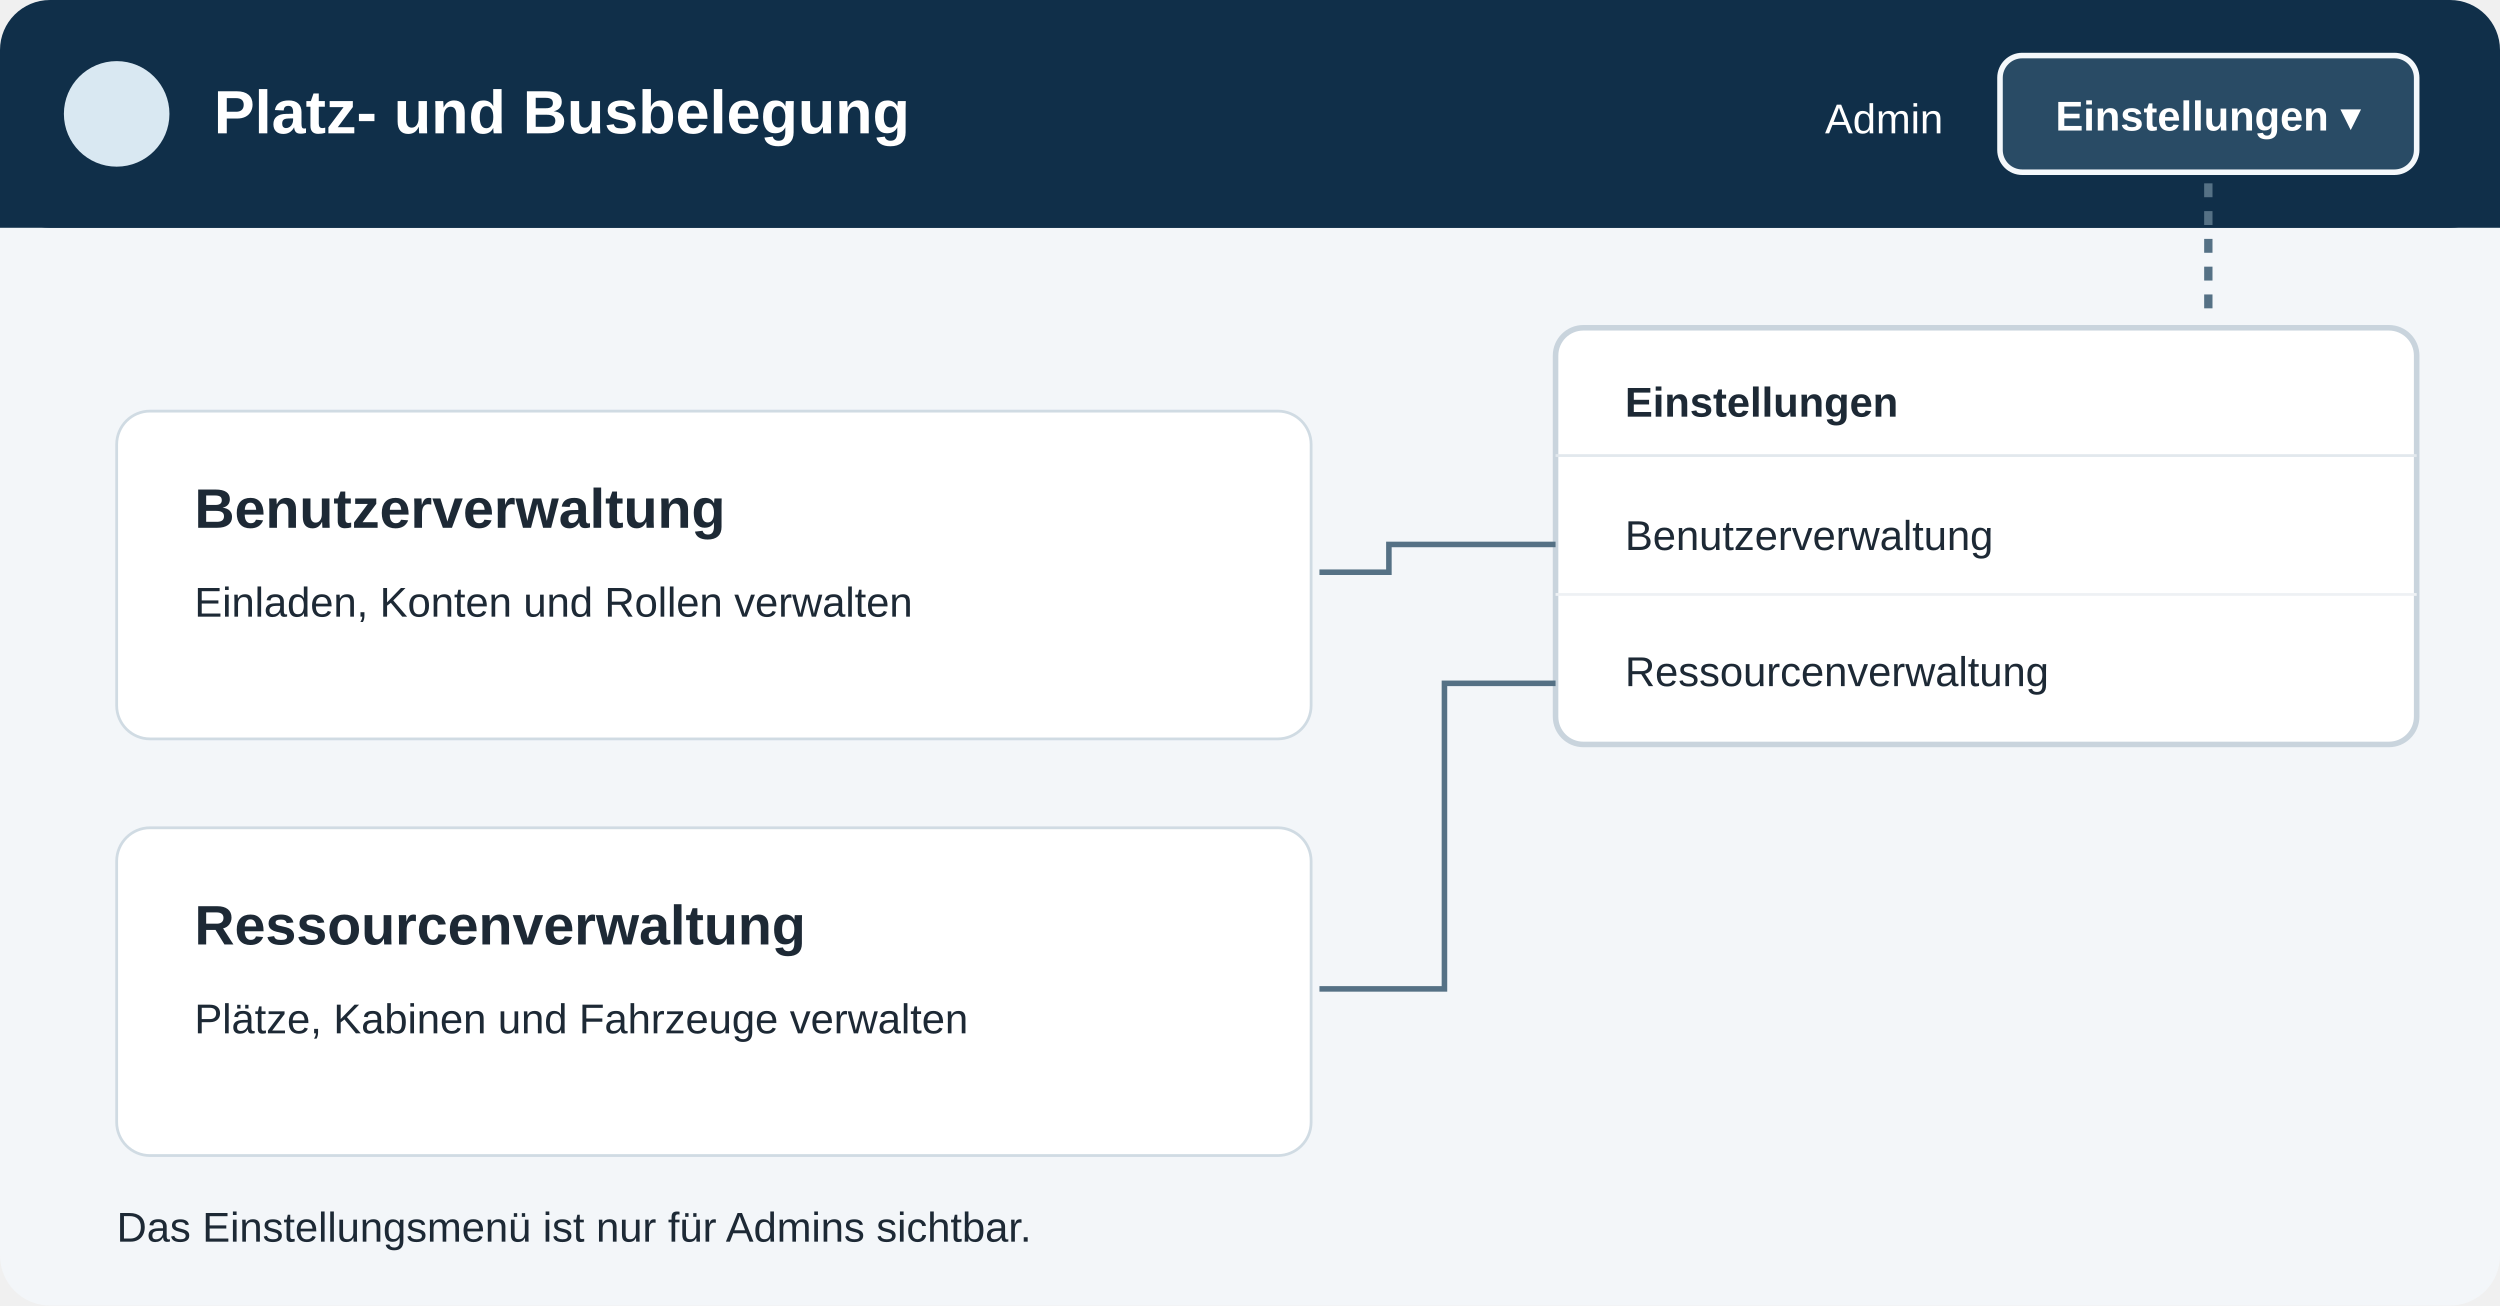
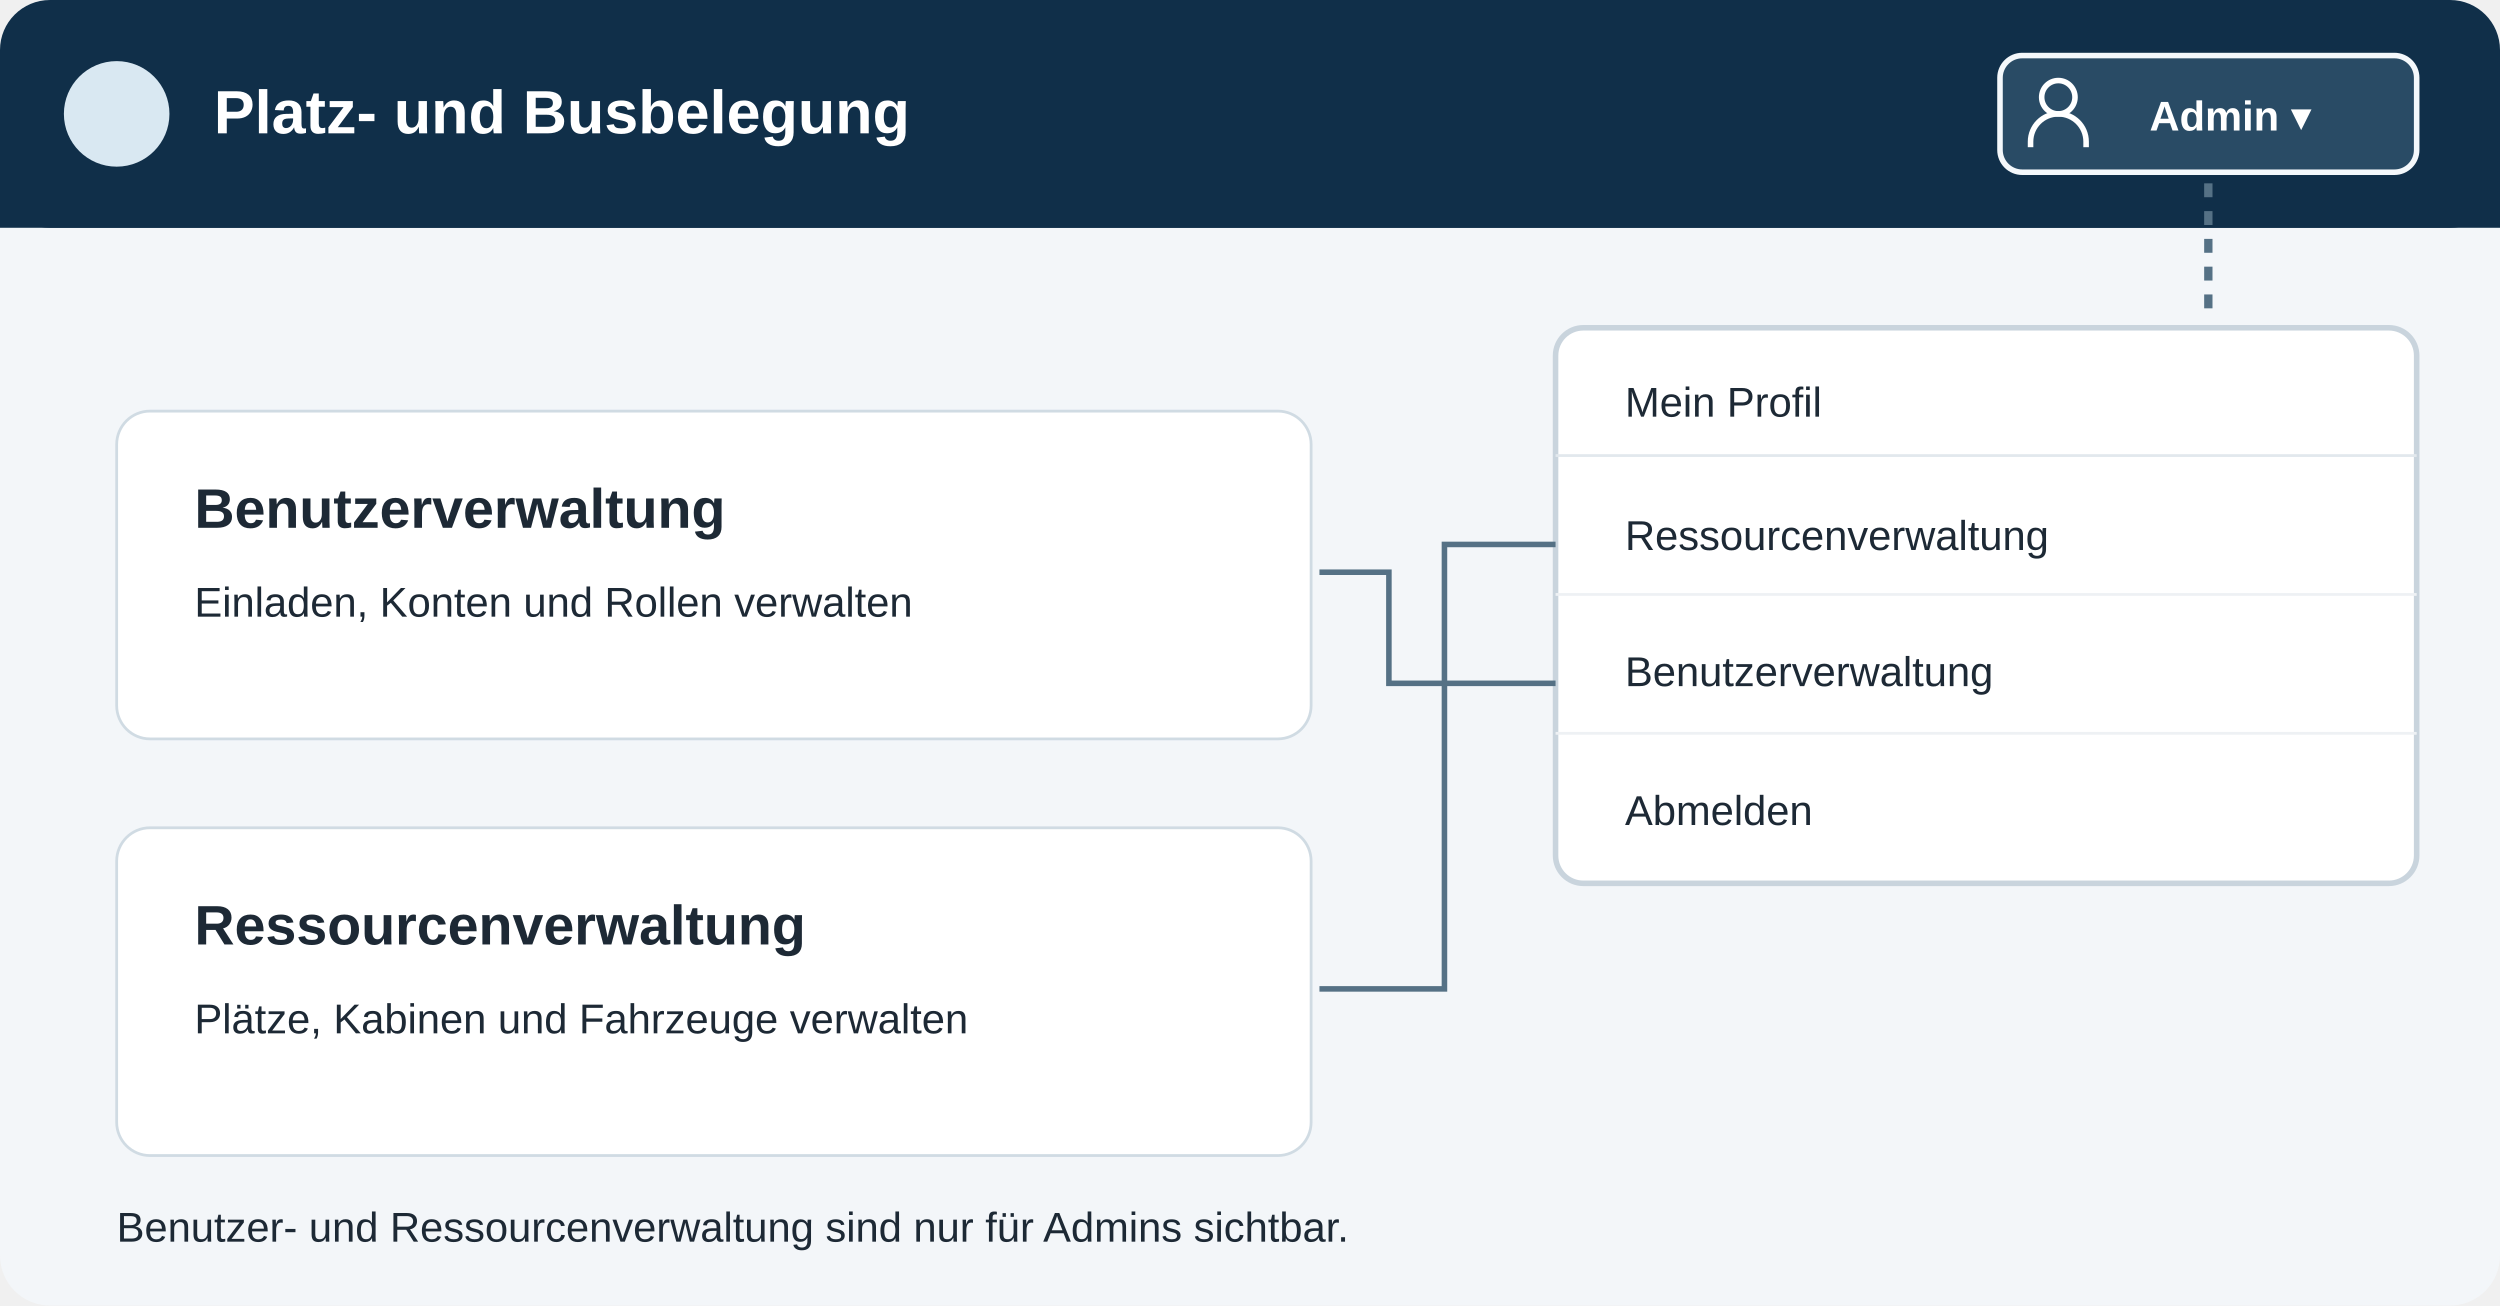
<svg xmlns="http://www.w3.org/2000/svg" viewBox="0 0 900 470" role="img" aria-labelledby="title desc">
  <defs>
    <style>
      text { font-family: Arial, sans-serif; fill: #1d2935; }
      .small { font-size: 15px; }
      .head { font-size: 20px; font-weight: 700; }
      .white { fill: #fff; }
    </style>
  </defs>
  <rect width="900" height="470" rx="18" fill="#f3f6f9" />
  <rect x="0" y="0" width="900" height="82" rx="18" fill="#102f49" />
  <rect x="0" y="64" width="900" height="18" fill="#102f49" />
  <circle cx="42" cy="41" r="19" fill="#d9e8f2" />
  <text x="77" y="48" font-size="22" font-weight="700" class="white">Platz- und Busbelegung</text>
-   <text x="657" y="48" class="small white">Admin</text>
  <rect x="720" y="20" width="150" height="42" rx="8" fill="#294b65" stroke="#f4f8fb" stroke-width="2" />
-   <text x="795" y="47" text-anchor="middle" class="small white" font-weight="700">Einstellungen ▾</text>
+   <circle cx="741" cy="35" r="6" fill="none" stroke="#fff" stroke-width="2" />
+   <path d="M731 53v-2a10 10 0 0 1 20 0v2" fill="none" stroke="#fff" stroke-width="2" />
+   <text x="803" y="47" text-anchor="middle" class="small white" font-weight="700">Admin ▾</text>
  <path d="M795 66V112" stroke="#557185" stroke-width="3" stroke-dasharray="5 5" />
-   <rect x="560" y="118" width="310" height="150" rx="10" fill="#fff" stroke="#c9d4dd" stroke-width="2" />
-   <text x="585" y="150" class="small" font-weight="700">Einstellungen</text>
+   <rect x="560" y="118" width="310" height="200" rx="10" fill="#fff" stroke="#c9d4dd" stroke-width="2" />
+   <text x="585" y="150" class="small">Mein Profil</text>
  <line x1="560" y1="164" x2="870" y2="164" stroke="#e2e8ed" />
-   <text x="585" y="198" class="small">Benutzerverwaltung</text>
+   <text x="585" y="198" class="small">Ressourcenverwaltung</text>
  <line x1="560" y1="214" x2="870" y2="214" stroke="#eef1f4" />
-   <text x="585" y="247" class="small">Ressourcenverwaltung</text>
+   <text x="585" y="247" class="small">Benutzerverwaltung</text>
+   <line x1="560" y1="264" x2="870" y2="264" stroke="#eef1f4" />
+   <text x="585" y="297" class="small">Abmelden</text>
  <rect x="42" y="148" width="430" height="118" rx="12" fill="#fff" stroke="#d0dbe3" />
  <text x="70" y="190" class="head">Benutzerverwaltung</text>
  <text x="70" y="222" class="small">Einladen, Konten und Rollen verwalten</text>
  <rect x="42" y="298" width="430" height="118" rx="12" fill="#fff" stroke="#d0dbe3" />
  <text x="70" y="340" class="head">Ressourcenverwaltung</text>
  <text x="70" y="372" class="small">Plätze, Kabinen und Fahrzeuge verwalten</text>
-   <path d="M560 196H500V206H475" fill="none" stroke="#557185" stroke-width="2" />
-   <path d="M560 246H520V356H475" fill="none" stroke="#557185" stroke-width="2" />
-   <text x="42" y="447" class="small" fill="#536575">Das Einstellungsmenü ist nur für Admins sichtbar.</text>
+   <path d="M560 246H500V206H475" fill="none" stroke="#557185" stroke-width="2" />
+   <path d="M560 196H520V356H475" fill="none" stroke="#557185" stroke-width="2" />
+   <text x="42" y="447" class="small" fill="#536575">Benutzer- und Ressourcenverwaltung sind nur für Admins sichtbar.</text>
</svg>
